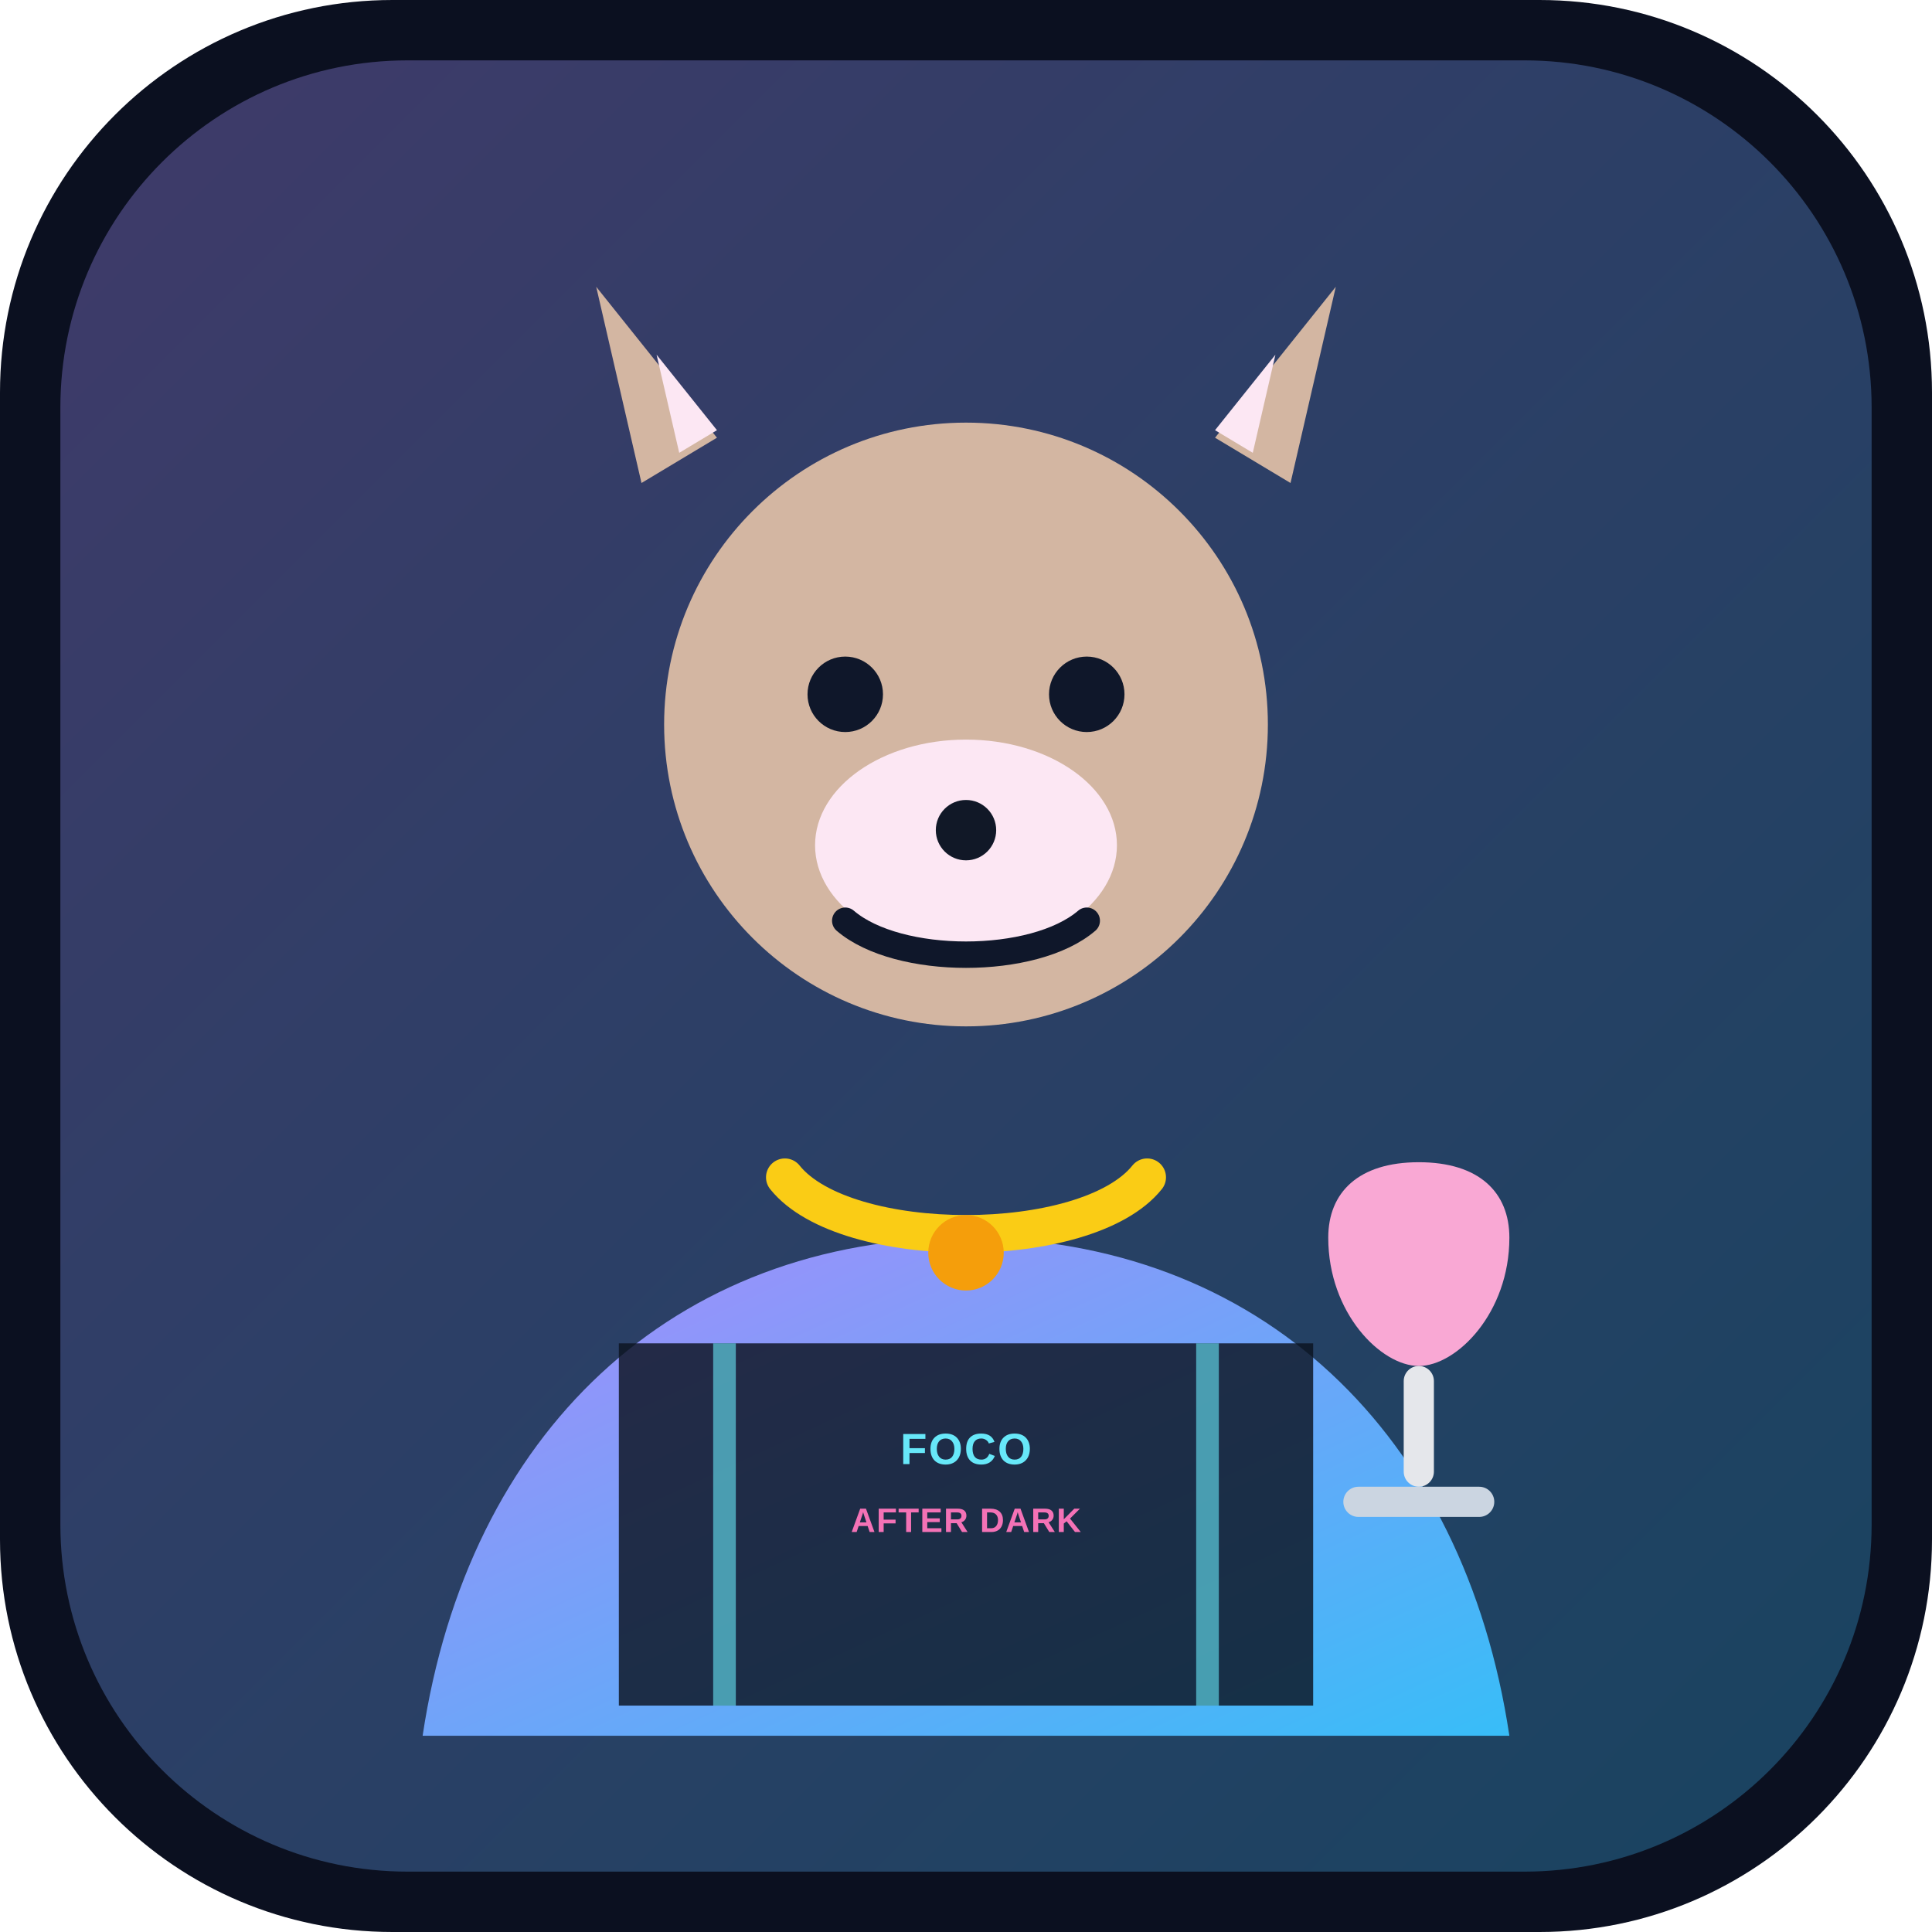
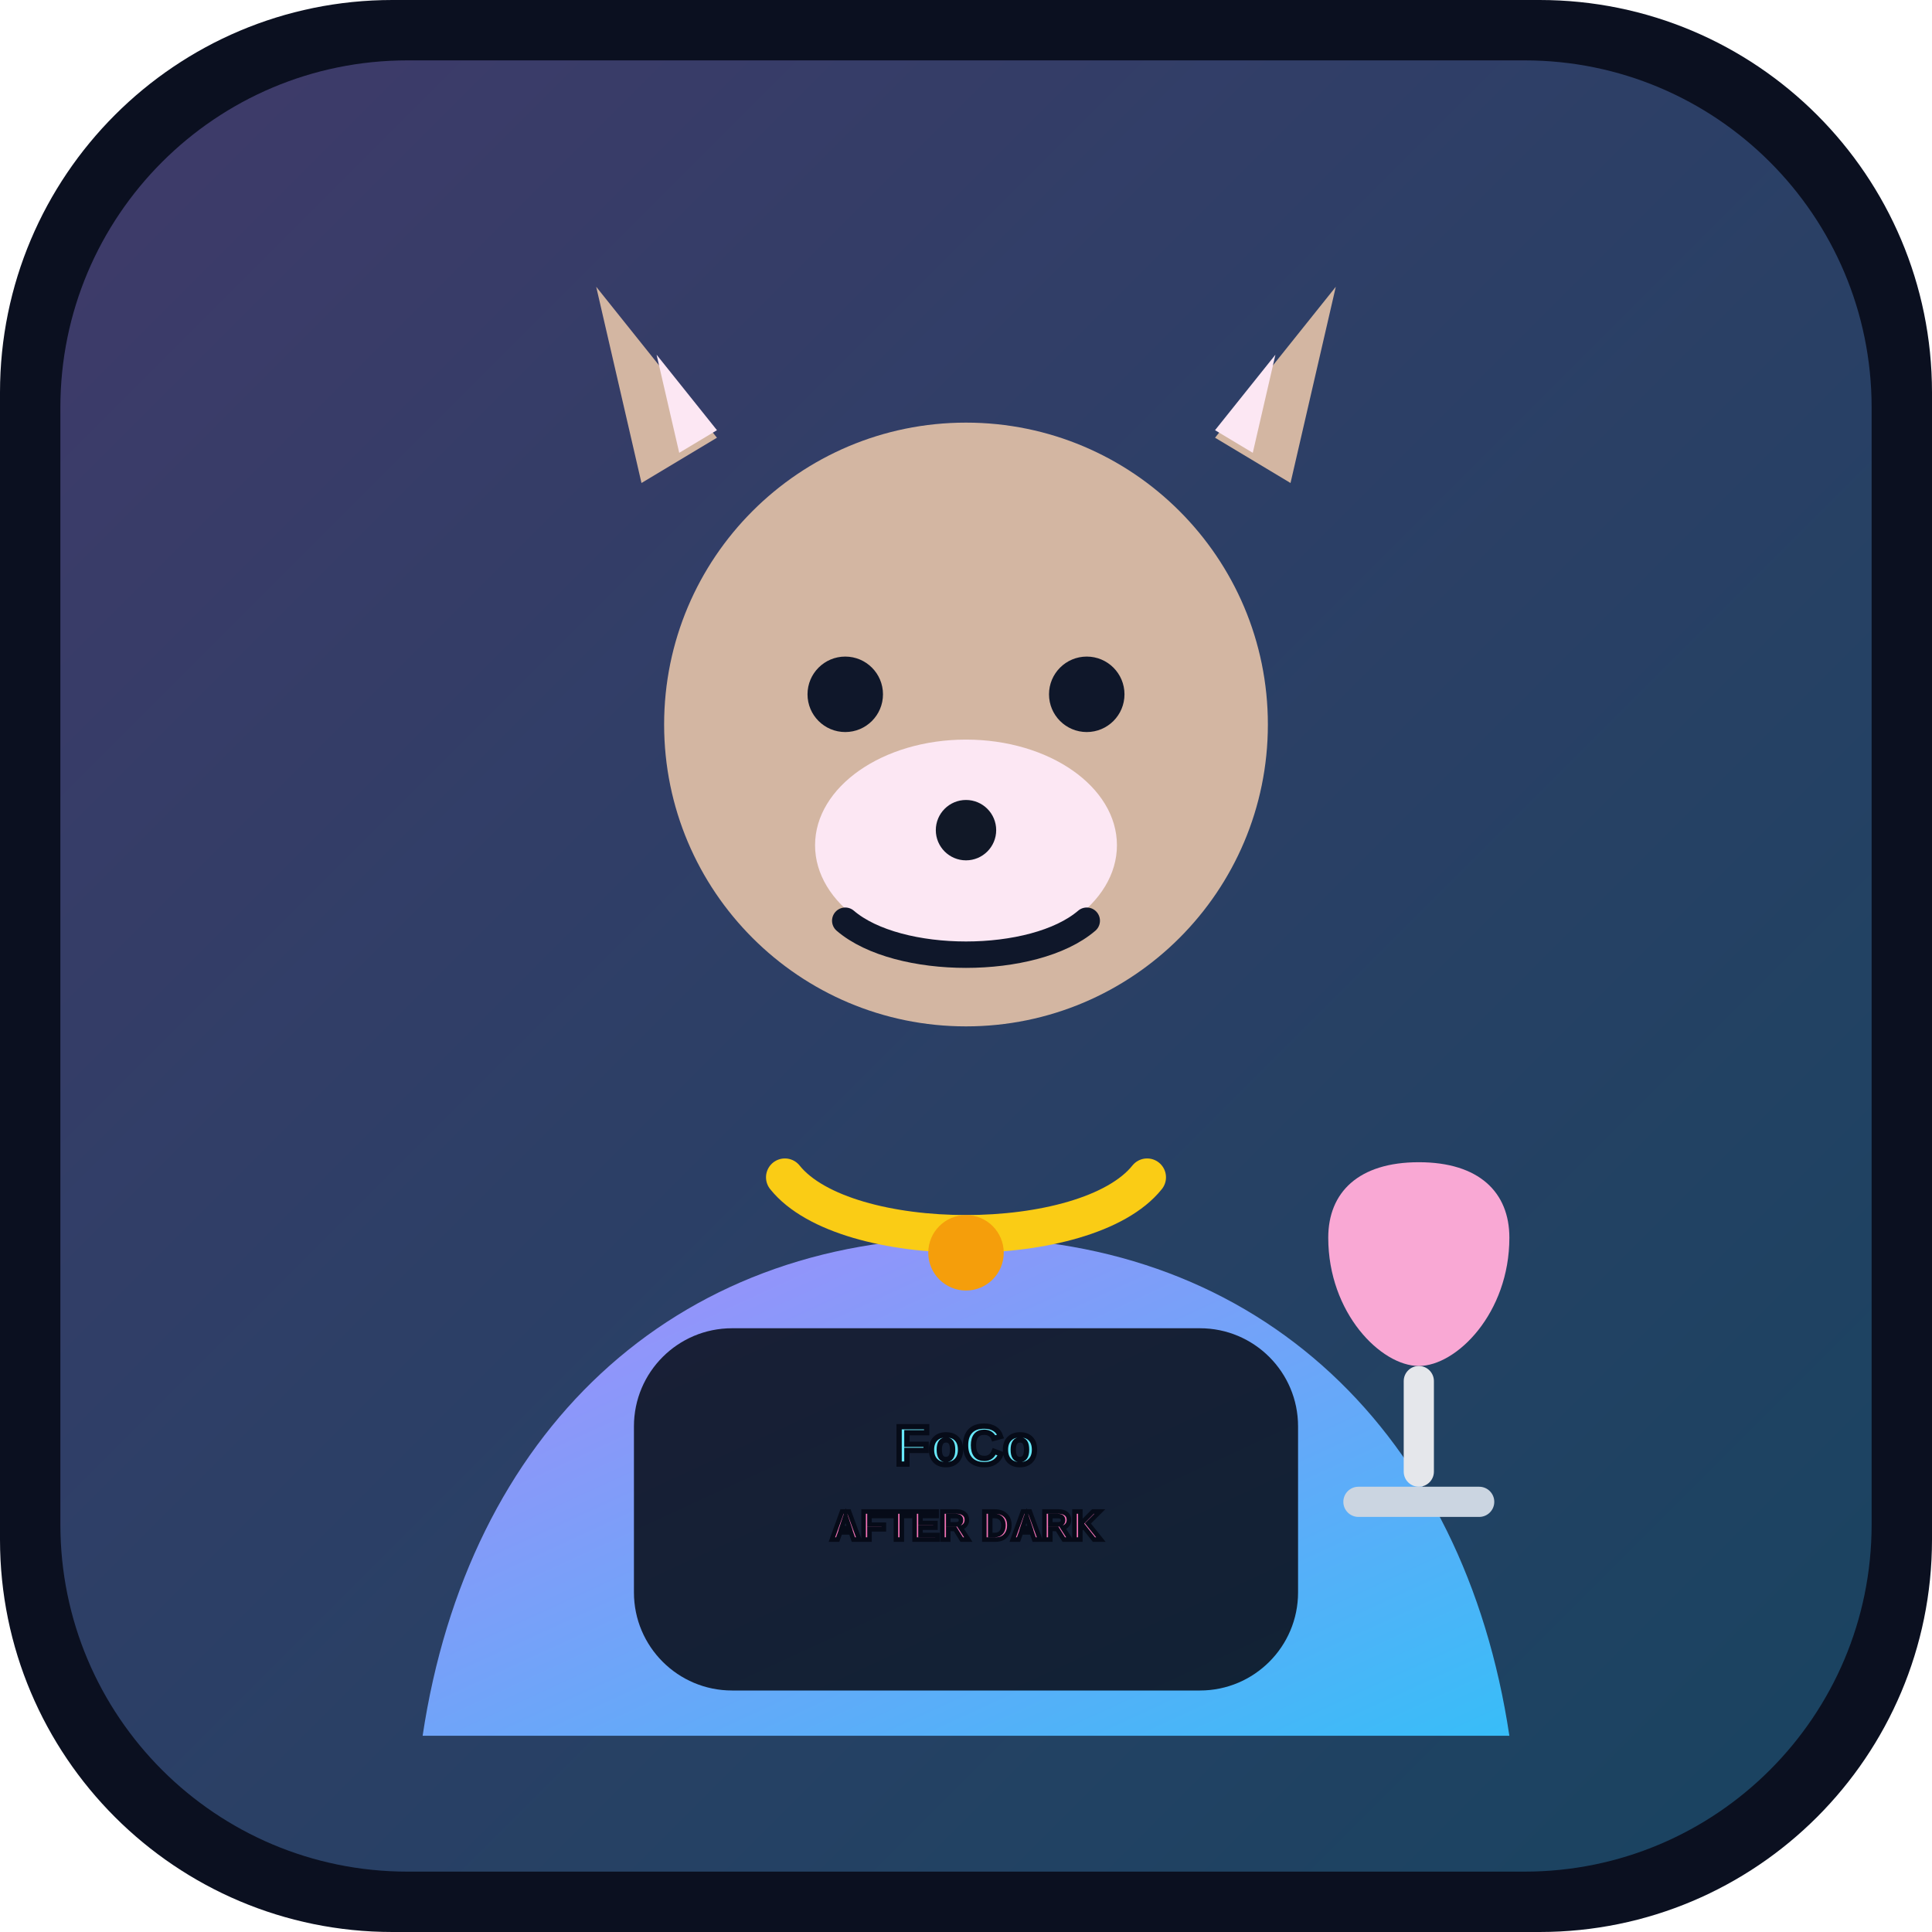
<svg xmlns="http://www.w3.org/2000/svg" viewBox="0 0 256 256" role="img" aria-label="Vodka Viper">
  <defs>
    <linearGradient id="bg" x1="0" y1="0" x2="1" y2="1">
      <stop offset="0%" stop-color="#a78bfa" stop-opacity="0.34" />
      <stop offset="100%" stop-color="#38bdf8" stop-opacity="0.30" />
    </linearGradient>
    <linearGradient id="shirt" x1="0" y1="0" x2="1" y2="1">
      <stop offset="0%" stop-color="#a78bfa" />
      <stop offset="100%" stop-color="#38bdf8" />
    </linearGradient>
  </defs>
  <rect width="256" height="256" rx="52" fill="#0b1020" />
  <rect x="8" y="8" width="240" height="240" rx="46" fill="url(#bg)" />
  <path d="M95 58l-16-20 6 26z" fill="#d3b6a2" />
  <path d="M161 58l16-20-6 26z" fill="#d3b6a2" />
  <path d="M95 57l-8-10 3 13z" fill="#fce7f3" />
  <path d="M161 57l8-10-3 13z" fill="#fce7f3" />
  <circle cx="128" cy="96" r="40" fill="#d3b6a2" />
  <ellipse cx="128" cy="112" rx="20" ry="14" fill="#fce7f3" />
  <circle cx="112" cy="92" r="5" fill="#0f172a" />
  <circle cx="144" cy="92" r="5" fill="#0f172a" />
  <circle cx="128" cy="110" r="4" fill="#111827" />
  <path d="M112 122c7 6 25 6 32 0" fill="none" stroke="#0f172a" stroke-width="3.5" stroke-linecap="round" />
  <path d="M56 230c6-40 33-66 72-66s66 26 72 66" fill="url(#shirt)" />
-   <path d="M82 178h92v48H82z" fill="#0b1220" opacity="0.82" />
-   <path d="M96 178v48M160 178v48" stroke="#67e8f9" stroke-width="3" opacity="0.6" />
+   <rect x="84" y="176" width="88" height="48" rx="13" fill="#0b1220" opacity="0.9" />
  <path d="M104 156c8 10 40 10 48 0" fill="none" stroke="#facc15" stroke-width="5" stroke-linecap="round" />
  <circle cx="128" cy="166" r="5" fill="#f59e0b" />
-   <text x="128" y="194" text-anchor="middle" font-family="Arial, sans-serif" font-size="5.8" font-weight="700" fill="#67e8f9" letter-spacing="0.22">FOCO</text>
-   <text x="128" y="203" text-anchor="middle" font-family="Arial, sans-serif" font-size="4.5" font-weight="700" fill="#f472b6" letter-spacing="0.14">AFTER DARK</text>
+   <text x="128" y="194" text-anchor="middle" font-family="Arial, sans-serif" font-size="7.2" font-weight="700" fill="#67e8f9" stroke="#060b18" stroke-width="0.7" letter-spacing="0.10">FoCo</text>
+   <text x="128" y="204" text-anchor="middle" font-family="Arial, sans-serif" font-size="5.4" font-weight="700" fill="#f472b6" stroke="#060b18" stroke-width="0.6" letter-spacing="0.08">AFTER DARK</text>
  <path d="M188 154c8 0 12 4 12 10 0 10-7 17-12 17s-12-7-12-17c0-6 4-10 12-10z" fill="#f9a8d4" />
  <rect x="186" y="181" width="4" height="16" rx="2" fill="#e5e7eb" />
  <rect x="178" y="197" width="20" height="4" rx="2" fill="#cbd5e1" />
</svg>
